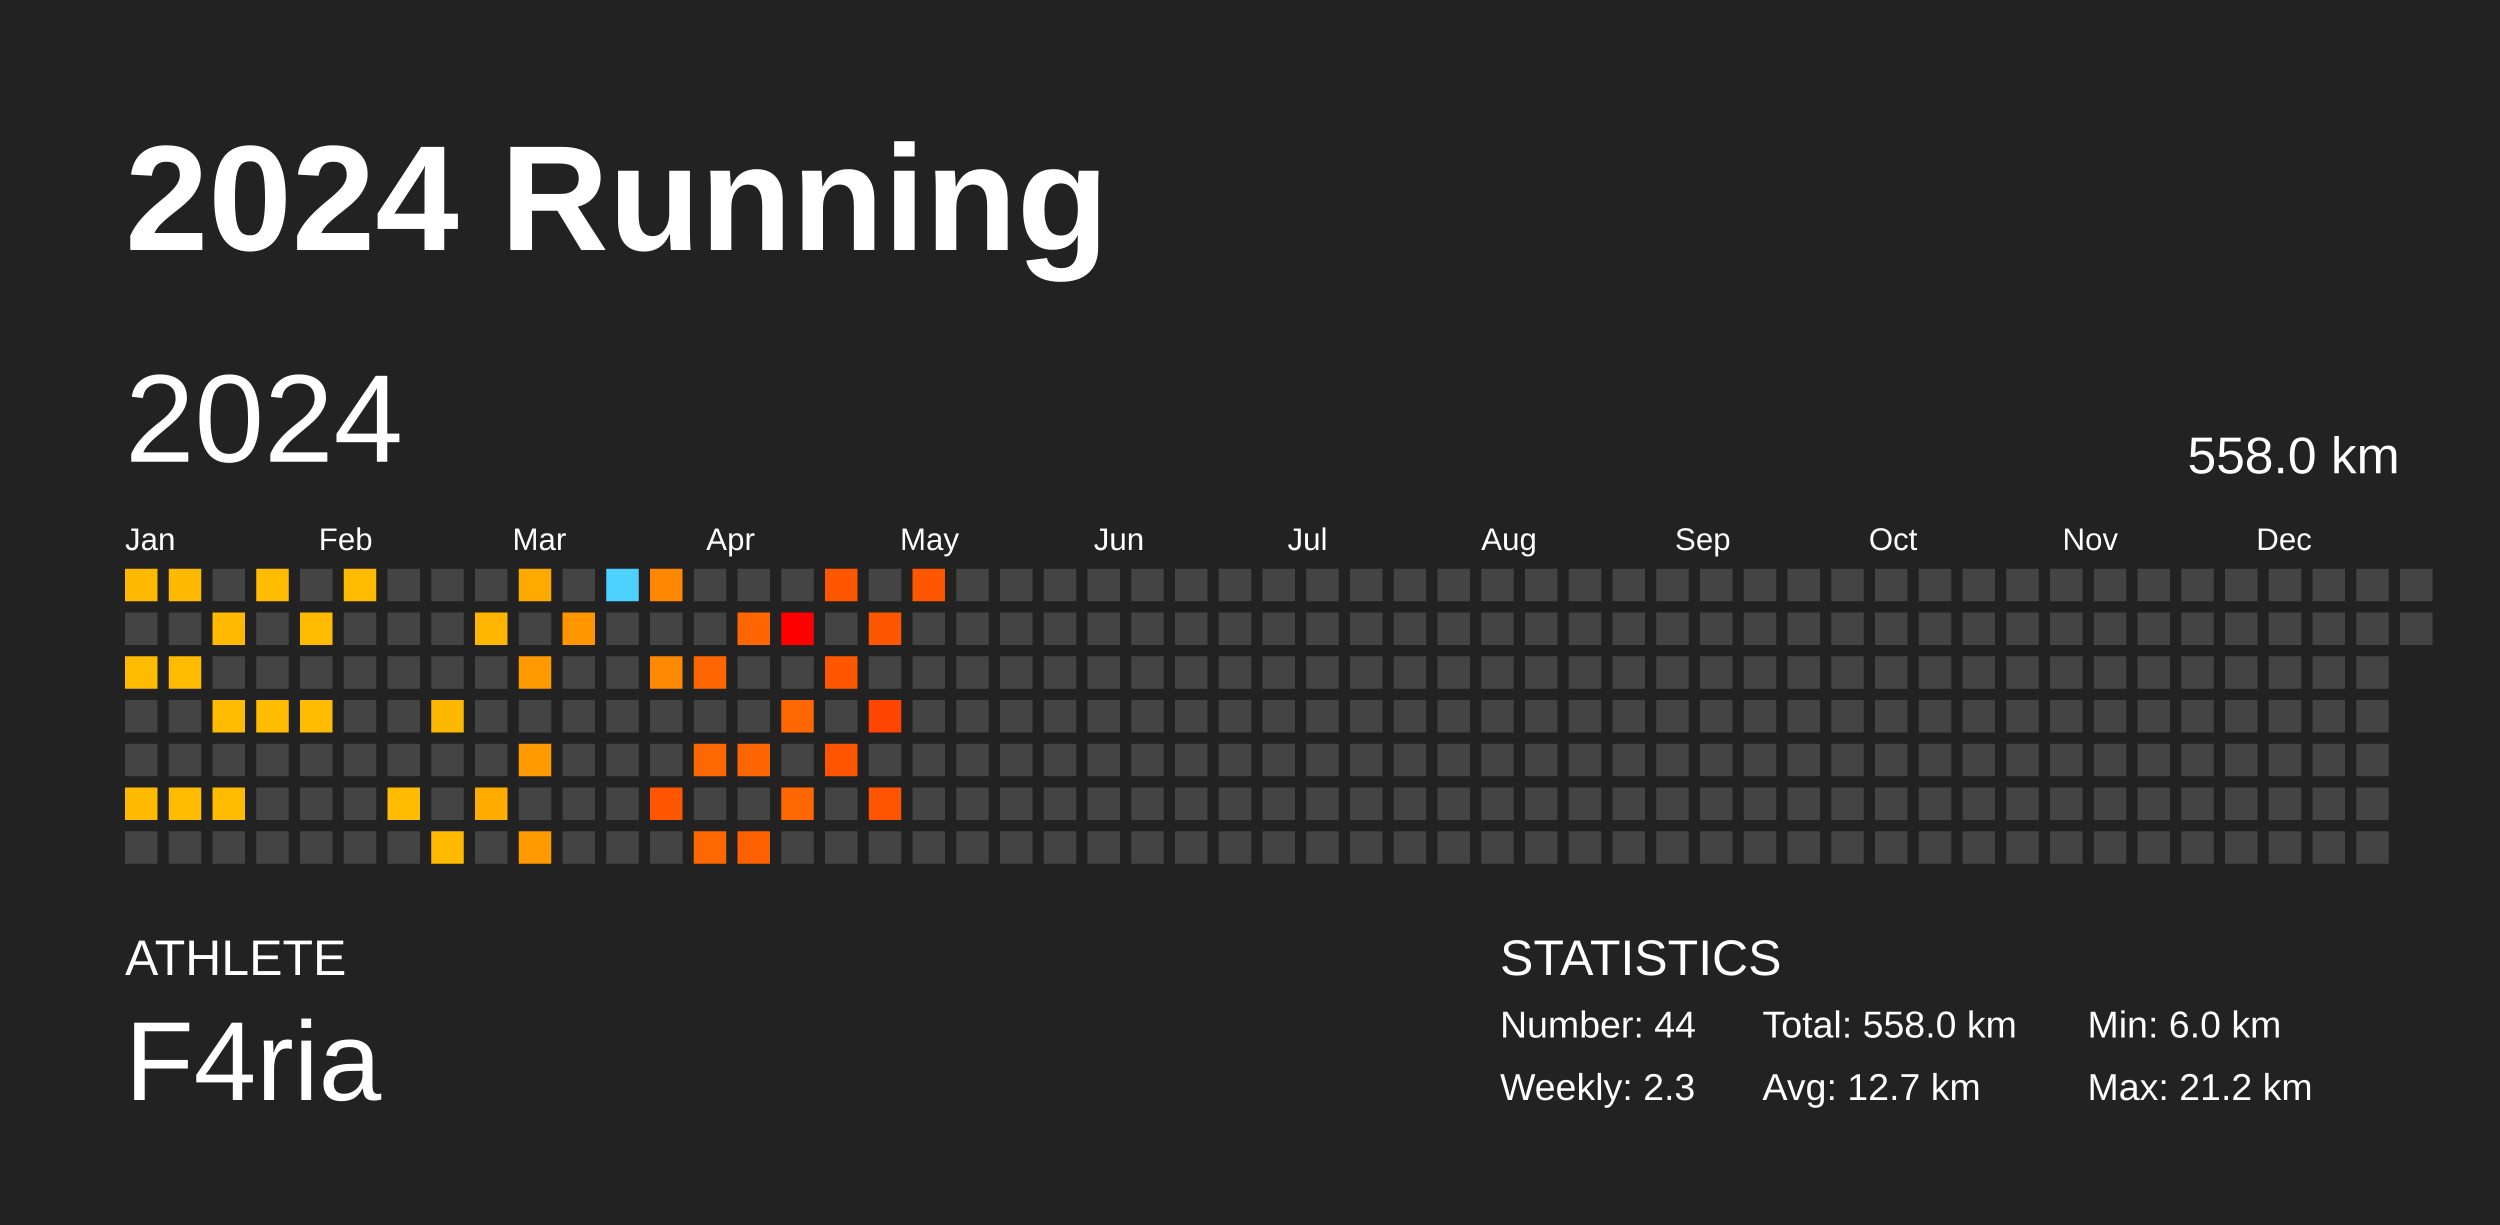
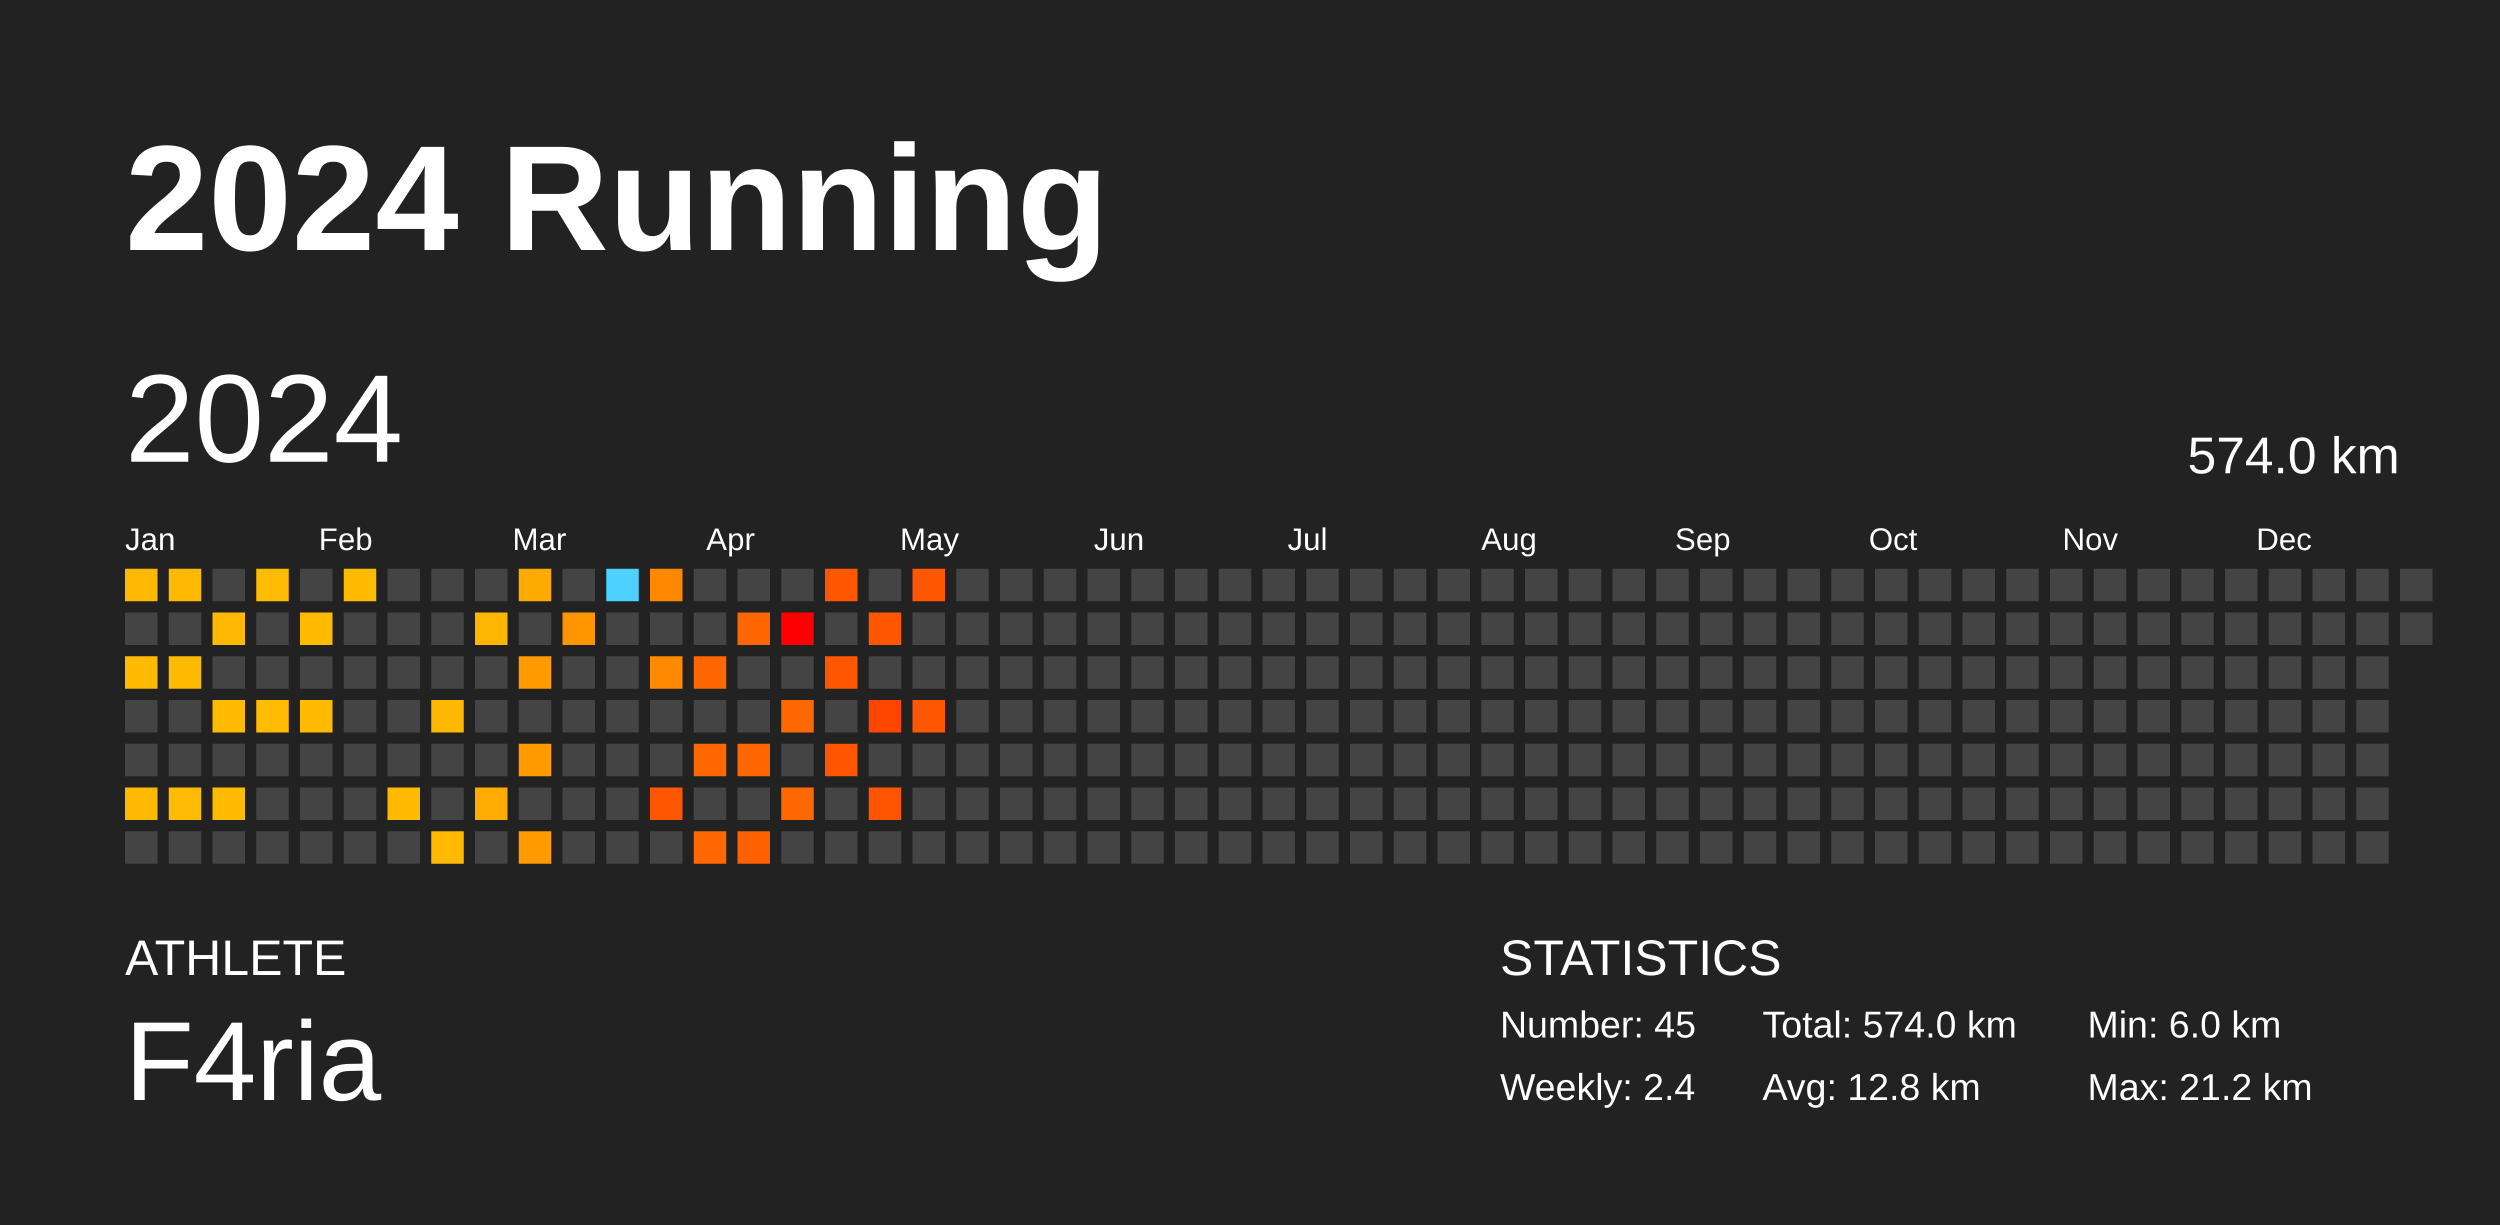
<svg xmlns="http://www.w3.org/2000/svg" baseProfile="full" height="98mm" version="1.1" viewBox="0,0,200,98" width="200mm">
  <defs />
  <rect fill="#222222" height="98" width="200" x="0" y="0" />
  <text fill="#FFFFFF" style="font-size:12px; font-family:Arial; font-weight:bold;" x="10" y="20">2024 Running</text>
  <text fill="#FFFFFF" style="font-size:4px; font-family:Arial" x="10" y="78">ATHLETE</text>
  <text fill="#FFFFFF" style="font-size:9px; font-family:Arial" x="10" y="88">F4ria</text>
  <text fill="#FFFFFF" style="font-size:4px; font-family:Arial" x="120" y="78">STATISTICS</text>
-   <text fill="#FFFFFF" style="font-size:3px; font-family:Arial" x="120" y="83">Number: 44</text>
-   <text fill="#FFFFFF" style="font-size:3px; font-family:Arial" x="120" y="88">Weekly: 2.3</text>
-   <text fill="#FFFFFF" style="font-size:3px; font-family:Arial" x="141" y="83">Total: 558.0 km</text>
-   <text fill="#FFFFFF" style="font-size:3px; font-family:Arial" x="141" y="88">Avg: 12.7 km</text>
+   <text fill="#FFFFFF" style="font-size:3px; font-family:Arial" x="120" y="83">Number: 45</text>
+   <text fill="#FFFFFF" style="font-size:3px; font-family:Arial" x="120" y="88">Weekly: 2.4</text>
+   <text fill="#FFFFFF" style="font-size:3px; font-family:Arial" x="141" y="83">Total: 574.0 km</text>
+   <text fill="#FFFFFF" style="font-size:3px; font-family:Arial" x="141" y="88">Avg: 12.8 km</text>
  <text fill="#FFFFFF" style="font-size:3px; font-family:Arial" x="167" y="83">Min: 6.0 km</text>
  <text fill="#FFFFFF" style="font-size:3px; font-family:Arial" x="167" y="88">Max: 21.2 km</text>
  <text dominant-baseline="hanging" fill="#FFFFFF" style="font-size:10.0px; font-family:Arial;" x="10" y="30">2024</text>
-   <text dominant-baseline="hanging" fill="#FFFFFF" style="font-size:4.125px; font-family:Arial;" x="175" y="35">558.0 km</text>
+   <text dominant-baseline="hanging" fill="#FFFFFF" style="font-size:4.125px; font-family:Arial;" x="175" y="35">574.0 km</text>
  <text fill="#FFFFFF" style="font-size:2.5px; font-family:Arial" x="10.0" y="44">Jan</text>
  <text fill="#FFFFFF" style="font-size:2.5px; font-family:Arial" x="25.5" y="44">Feb</text>
  <text fill="#FFFFFF" style="font-size:2.5px; font-family:Arial" x="41.0" y="44">Mar</text>
  <text fill="#FFFFFF" style="font-size:2.5px; font-family:Arial" x="56.5" y="44">Apr</text>
  <text fill="#FFFFFF" style="font-size:2.5px; font-family:Arial" x="72.0" y="44">May</text>
  <text fill="#FFFFFF" style="font-size:2.5px; font-family:Arial" x="87.5" y="44">Jun</text>
  <text fill="#FFFFFF" style="font-size:2.5px; font-family:Arial" x="103.0" y="44">Jul</text>
  <text fill="#FFFFFF" style="font-size:2.5px; font-family:Arial" x="118.5" y="44">Aug</text>
  <text fill="#FFFFFF" style="font-size:2.5px; font-family:Arial" x="134.0" y="44">Sep</text>
  <text fill="#FFFFFF" style="font-size:2.5px; font-family:Arial" x="149.5" y="44">Oct</text>
  <text fill="#FFFFFF" style="font-size:2.5px; font-family:Arial" x="165.0" y="44">Nov</text>
  <text fill="#FFFFFF" style="font-size:2.5px; font-family:Arial" x="180.5" y="44">Dec</text>
  <rect fill="#ffb900" height="2.6" width="2.6" x="10.0" y="45.5" />
  <rect fill="#444444" height="2.6" width="2.6" x="10.0" y="49.0" />
  <rect fill="#ffbb00" height="2.6" width="2.6" x="10.0" y="52.5" />
  <rect fill="#444444" height="2.6" width="2.6" x="10.0" y="56.0" />
  <rect fill="#444444" height="2.6" width="2.6" x="10.0" y="59.5" />
  <rect fill="#ffba00" height="2.6" width="2.6" x="10.0" y="63.0" />
  <rect fill="#444444" height="2.6" width="2.6" x="10.0" y="66.5" />
  <rect fill="#ffb900" height="2.6" width="2.6" x="13.5" y="45.5" />
  <rect fill="#444444" height="2.6" width="2.6" x="13.5" y="49.0" />
  <rect fill="#ffbb00" height="2.6" width="2.6" x="13.5" y="52.5" />
  <rect fill="#444444" height="2.6" width="2.6" x="13.5" y="56.0" />
  <rect fill="#444444" height="2.6" width="2.6" x="13.5" y="59.5" />
  <rect fill="#ffbc00" height="2.6" width="2.6" x="13.5" y="63.0" />
  <rect fill="#444444" height="2.6" width="2.6" x="13.5" y="66.5" />
  <rect fill="#444444" height="2.6" width="2.6" x="17.0" y="45.5" />
  <rect fill="#ffb900" height="2.6" width="2.6" x="17.0" y="49.0" />
  <rect fill="#444444" height="2.6" width="2.6" x="17.0" y="52.5" />
  <rect fill="#ffbb00" height="2.6" width="2.6" x="17.0" y="56.0" />
  <rect fill="#444444" height="2.6" width="2.6" x="17.0" y="59.5" />
  <rect fill="#ffbb00" height="2.6" width="2.6" x="17.0" y="63.0" />
  <rect fill="#444444" height="2.6" width="2.6" x="17.0" y="66.5" />
  <rect fill="#ffbc00" height="2.6" width="2.6" x="20.5" y="45.5" />
  <rect fill="#444444" height="2.6" width="2.6" x="20.5" y="49.0" />
  <rect fill="#444444" height="2.6" width="2.6" x="20.5" y="52.5" />
  <rect fill="#ffbc00" height="2.6" width="2.6" x="20.5" y="56.0" />
  <rect fill="#444444" height="2.6" width="2.6" x="20.5" y="59.5" />
  <rect fill="#444444" height="2.6" width="2.6" x="20.5" y="63.0" />
  <rect fill="#444444" height="2.6" width="2.6" x="20.5" y="66.5" />
  <rect fill="#444444" height="2.6" width="2.6" x="24.0" y="45.5" />
  <rect fill="#ffbb00" height="2.6" width="2.6" x="24.0" y="49.0" />
  <rect fill="#444444" height="2.6" width="2.6" x="24.0" y="52.5" />
  <rect fill="#ffbb00" height="2.6" width="2.6" x="24.0" y="56.0" />
  <rect fill="#444444" height="2.6" width="2.6" x="24.0" y="59.5" />
  <rect fill="#444444" height="2.6" width="2.6" x="24.0" y="63.0" />
  <rect fill="#444444" height="2.6" width="2.6" x="24.0" y="66.5" />
  <rect fill="#ffbb00" height="2.6" width="2.6" x="27.5" y="45.5" />
  <rect fill="#444444" height="2.6" width="2.6" x="27.5" y="49.0" />
  <rect fill="#444444" height="2.6" width="2.6" x="27.5" y="52.5" />
  <rect fill="#444444" height="2.6" width="2.6" x="27.5" y="56.0" />
  <rect fill="#444444" height="2.6" width="2.6" x="27.5" y="59.5" />
  <rect fill="#444444" height="2.6" width="2.6" x="27.5" y="63.0" />
  <rect fill="#444444" height="2.6" width="2.6" x="27.5" y="66.5" />
  <rect fill="#444444" height="2.6" width="2.6" x="31.0" y="45.5" />
  <rect fill="#444444" height="2.6" width="2.6" x="31.0" y="49.0" />
  <rect fill="#444444" height="2.6" width="2.6" x="31.0" y="52.5" />
  <rect fill="#444444" height="2.6" width="2.6" x="31.0" y="56.0" />
  <rect fill="#444444" height="2.6" width="2.6" x="31.0" y="59.5" />
  <rect fill="#ffbb00" height="2.6" width="2.6" x="31.0" y="63.0" />
  <rect fill="#444444" height="2.6" width="2.6" x="31.0" y="66.5" />
  <rect fill="#444444" height="2.6" width="2.6" x="34.5" y="45.5" />
  <rect fill="#444444" height="2.6" width="2.6" x="34.5" y="49.0" />
  <rect fill="#444444" height="2.6" width="2.6" x="34.5" y="52.5" />
  <rect fill="#ffb800" height="2.6" width="2.6" x="34.5" y="56.0" />
  <rect fill="#444444" height="2.6" width="2.6" x="34.5" y="59.5" />
  <rect fill="#444444" height="2.6" width="2.6" x="34.5" y="63.0" />
  <rect fill="#ffba00" height="2.6" width="2.6" x="34.5" y="66.5" />
  <rect fill="#444444" height="2.6" width="2.6" x="38.0" y="45.5" />
  <rect fill="#ffb600" height="2.6" width="2.6" x="38.0" y="49.0" />
  <rect fill="#444444" height="2.6" width="2.6" x="38.0" y="52.5" />
  <rect fill="#444444" height="2.6" width="2.6" x="38.0" y="56.0" />
  <rect fill="#444444" height="2.6" width="2.6" x="38.0" y="59.5" />
  <rect fill="#ffab00" height="2.6" width="2.6" x="38.0" y="63.0" />
  <rect fill="#444444" height="2.6" width="2.6" x="38.0" y="66.5" />
  <rect fill="#ffaa00" height="2.6" width="2.6" x="41.5" y="45.5" />
  <rect fill="#444444" height="2.6" width="2.6" x="41.5" y="49.0" />
  <rect fill="#ff9b00" height="2.6" width="2.6" x="41.5" y="52.5" />
  <rect fill="#444444" height="2.6" width="2.6" x="41.5" y="56.0" />
  <rect fill="#ff9a00" height="2.6" width="2.6" x="41.5" y="59.5" />
  <rect fill="#444444" height="2.6" width="2.6" x="41.5" y="63.0" />
  <rect fill="#ff9a00" height="2.6" width="2.6" x="41.5" y="66.5" />
  <rect fill="#444444" height="2.6" width="2.6" x="45.0" y="45.5" />
  <rect fill="#ff9600" height="2.6" width="2.6" x="45.0" y="49.0" />
  <rect fill="#444444" height="2.6" width="2.6" x="45.0" y="52.5" />
  <rect fill="#444444" height="2.6" width="2.6" x="45.0" y="56.0" />
  <rect fill="#444444" height="2.6" width="2.6" x="45.0" y="59.5" />
  <rect fill="#444444" height="2.6" width="2.6" x="45.0" y="63.0" />
  <rect fill="#444444" height="2.6" width="2.6" x="45.0" y="66.5" />
  <rect fill="#4dd2ff" height="2.6" width="2.6" x="48.5" y="45.5" />
  <rect fill="#444444" height="2.6" width="2.6" x="48.5" y="49.0" />
  <rect fill="#444444" height="2.6" width="2.6" x="48.5" y="52.5" />
  <rect fill="#444444" height="2.6" width="2.6" x="48.5" y="56.0" />
  <rect fill="#444444" height="2.6" width="2.6" x="48.5" y="59.5" />
  <rect fill="#444444" height="2.6" width="2.6" x="48.5" y="63.0" />
  <rect fill="#444444" height="2.6" width="2.6" x="48.5" y="66.5" />
  <rect fill="#ff8800" height="2.6" width="2.6" x="52.0" y="45.5" />
  <rect fill="#444444" height="2.6" width="2.6" x="52.0" y="49.0" />
  <rect fill="#ff8900" height="2.6" width="2.6" x="52.0" y="52.5" />
  <rect fill="#444444" height="2.6" width="2.6" x="52.0" y="56.0" />
  <rect fill="#444444" height="2.6" width="2.6" x="52.0" y="59.5" />
  <rect fill="#ff5700" height="2.6" width="2.6" x="52.0" y="63.0" />
  <rect fill="#444444" height="2.6" width="2.6" x="52.0" y="66.5" />
  <rect fill="#444444" height="2.6" width="2.6" x="55.5" y="45.5" />
  <rect fill="#444444" height="2.6" width="2.6" x="55.5" y="49.0" />
  <rect fill="#ff6600" height="2.6" width="2.6" x="55.5" y="52.5" />
  <rect fill="#444444" height="2.6" width="2.6" x="55.5" y="56.0" />
  <rect fill="#ff6800" height="2.6" width="2.6" x="55.5" y="59.5" />
  <rect fill="#444444" height="2.6" width="2.6" x="55.5" y="63.0" />
  <rect fill="#ff6700" height="2.6" width="2.6" x="55.5" y="66.5" />
  <rect fill="#444444" height="2.6" width="2.6" x="59.0" y="45.5" />
  <rect fill="#ff6500" height="2.6" width="2.6" x="59.0" y="49.0" />
  <rect fill="#444444" height="2.6" width="2.6" x="59.0" y="52.5" />
  <rect fill="#444444" height="2.6" width="2.6" x="59.0" y="56.0" />
  <rect fill="#ff6500" height="2.6" width="2.6" x="59.0" y="59.5" />
  <rect fill="#444444" height="2.6" width="2.6" x="59.0" y="63.0" />
  <rect fill="#ff6000" height="2.6" width="2.6" x="59.0" y="66.5" />
  <rect fill="#444444" height="2.6" width="2.6" x="62.5" y="45.5" />
  <rect fill="red" height="2.6" width="2.6" x="62.5" y="49.0" />
  <rect fill="#444444" height="2.6" width="2.6" x="62.5" y="52.5" />
  <rect fill="#ff6700" height="2.6" width="2.6" x="62.5" y="56.0" />
  <rect fill="#444444" height="2.6" width="2.6" x="62.5" y="59.5" />
  <rect fill="#ff6700" height="2.6" width="2.6" x="62.5" y="63.0" />
  <rect fill="#444444" height="2.6" width="2.6" x="62.5" y="66.5" />
  <rect fill="#ff5700" height="2.6" width="2.6" x="66.0" y="45.5" />
  <rect fill="#444444" height="2.6" width="2.6" x="66.0" y="49.0" />
  <rect fill="#ff5700" height="2.6" width="2.6" x="66.0" y="52.5" />
  <rect fill="#444444" height="2.6" width="2.6" x="66.0" y="56.0" />
  <rect fill="#ff5400" height="2.6" width="2.6" x="66.0" y="59.5" />
  <rect fill="#444444" height="2.6" width="2.6" x="66.0" y="63.0" />
  <rect fill="#444444" height="2.6" width="2.6" x="66.0" y="66.5" />
  <rect fill="#444444" height="2.6" width="2.6" x="69.5" y="45.5" />
  <rect fill="#ff5600" height="2.6" width="2.6" x="69.5" y="49.0" />
  <rect fill="#444444" height="2.6" width="2.6" x="69.5" y="52.5" />
  <rect fill="#ff4500" height="2.6" width="2.6" x="69.5" y="56.0" />
  <rect fill="#444444" height="2.6" width="2.6" x="69.5" y="59.5" />
  <rect fill="#ff5500" height="2.6" width="2.6" x="69.5" y="63.0" />
  <rect fill="#444444" height="2.6" width="2.6" x="69.5" y="66.5" />
  <rect fill="#ff5700" height="2.6" width="2.6" x="73.0" y="45.5" />
  <rect fill="#444444" height="2.6" width="2.6" x="73.0" y="49.0" />
  <rect fill="#444444" height="2.6" width="2.6" x="73.0" y="52.5" />
-   <rect fill="#444444" height="2.6" width="2.6" x="73.0" y="56.0" />
+   <rect fill="#ff5700" height="2.6" width="2.6" x="73.0" y="56.0" />
  <rect fill="#444444" height="2.6" width="2.6" x="73.0" y="59.5" />
  <rect fill="#444444" height="2.6" width="2.6" x="73.0" y="63.0" />
  <rect fill="#444444" height="2.6" width="2.6" x="73.0" y="66.5" />
  <rect fill="#444444" height="2.6" width="2.6" x="76.5" y="45.5" />
  <rect fill="#444444" height="2.6" width="2.6" x="76.5" y="49.0" />
  <rect fill="#444444" height="2.6" width="2.6" x="76.5" y="52.5" />
  <rect fill="#444444" height="2.6" width="2.6" x="76.5" y="56.0" />
  <rect fill="#444444" height="2.6" width="2.6" x="76.5" y="59.5" />
  <rect fill="#444444" height="2.6" width="2.6" x="76.5" y="63.0" />
  <rect fill="#444444" height="2.6" width="2.6" x="76.5" y="66.5" />
  <rect fill="#444444" height="2.6" width="2.6" x="80.0" y="45.5" />
  <rect fill="#444444" height="2.6" width="2.6" x="80.0" y="49.0" />
  <rect fill="#444444" height="2.6" width="2.6" x="80.0" y="52.5" />
  <rect fill="#444444" height="2.6" width="2.6" x="80.0" y="56.0" />
  <rect fill="#444444" height="2.6" width="2.6" x="80.0" y="59.5" />
  <rect fill="#444444" height="2.6" width="2.6" x="80.0" y="63.0" />
  <rect fill="#444444" height="2.6" width="2.6" x="80.0" y="66.5" />
  <rect fill="#444444" height="2.6" width="2.6" x="83.5" y="45.5" />
  <rect fill="#444444" height="2.6" width="2.6" x="83.5" y="49.0" />
  <rect fill="#444444" height="2.6" width="2.6" x="83.5" y="52.5" />
  <rect fill="#444444" height="2.6" width="2.6" x="83.5" y="56.0" />
  <rect fill="#444444" height="2.6" width="2.6" x="83.5" y="59.5" />
  <rect fill="#444444" height="2.6" width="2.6" x="83.5" y="63.0" />
  <rect fill="#444444" height="2.6" width="2.6" x="83.5" y="66.5" />
  <rect fill="#444444" height="2.6" width="2.6" x="87.0" y="45.5" />
  <rect fill="#444444" height="2.6" width="2.6" x="87.0" y="49.0" />
  <rect fill="#444444" height="2.6" width="2.6" x="87.0" y="52.5" />
  <rect fill="#444444" height="2.6" width="2.6" x="87.0" y="56.0" />
  <rect fill="#444444" height="2.6" width="2.6" x="87.0" y="59.5" />
  <rect fill="#444444" height="2.6" width="2.6" x="87.0" y="63.0" />
  <rect fill="#444444" height="2.6" width="2.6" x="87.0" y="66.5" />
  <rect fill="#444444" height="2.6" width="2.6" x="90.5" y="45.5" />
  <rect fill="#444444" height="2.6" width="2.6" x="90.5" y="49.0" />
  <rect fill="#444444" height="2.6" width="2.6" x="90.5" y="52.5" />
  <rect fill="#444444" height="2.6" width="2.6" x="90.5" y="56.0" />
  <rect fill="#444444" height="2.6" width="2.6" x="90.5" y="59.5" />
  <rect fill="#444444" height="2.6" width="2.6" x="90.5" y="63.0" />
  <rect fill="#444444" height="2.6" width="2.6" x="90.5" y="66.5" />
  <rect fill="#444444" height="2.6" width="2.6" x="94.0" y="45.5" />
  <rect fill="#444444" height="2.6" width="2.6" x="94.0" y="49.0" />
  <rect fill="#444444" height="2.6" width="2.6" x="94.0" y="52.5" />
  <rect fill="#444444" height="2.6" width="2.6" x="94.0" y="56.0" />
  <rect fill="#444444" height="2.6" width="2.6" x="94.0" y="59.5" />
  <rect fill="#444444" height="2.6" width="2.6" x="94.0" y="63.0" />
  <rect fill="#444444" height="2.6" width="2.6" x="94.0" y="66.5" />
  <rect fill="#444444" height="2.6" width="2.6" x="97.5" y="45.5" />
  <rect fill="#444444" height="2.6" width="2.6" x="97.5" y="49.0" />
  <rect fill="#444444" height="2.6" width="2.6" x="97.5" y="52.5" />
  <rect fill="#444444" height="2.6" width="2.6" x="97.5" y="56.0" />
  <rect fill="#444444" height="2.6" width="2.6" x="97.5" y="59.5" />
  <rect fill="#444444" height="2.6" width="2.6" x="97.5" y="63.0" />
  <rect fill="#444444" height="2.6" width="2.6" x="97.5" y="66.5" />
  <rect fill="#444444" height="2.6" width="2.6" x="101.0" y="45.5" />
  <rect fill="#444444" height="2.6" width="2.6" x="101.0" y="49.0" />
  <rect fill="#444444" height="2.6" width="2.6" x="101.0" y="52.5" />
  <rect fill="#444444" height="2.6" width="2.6" x="101.0" y="56.0" />
  <rect fill="#444444" height="2.6" width="2.6" x="101.0" y="59.5" />
  <rect fill="#444444" height="2.6" width="2.6" x="101.0" y="63.0" />
  <rect fill="#444444" height="2.6" width="2.6" x="101.0" y="66.5" />
  <rect fill="#444444" height="2.6" width="2.6" x="104.5" y="45.5" />
  <rect fill="#444444" height="2.6" width="2.6" x="104.5" y="49.0" />
  <rect fill="#444444" height="2.6" width="2.6" x="104.5" y="52.5" />
  <rect fill="#444444" height="2.6" width="2.6" x="104.5" y="56.0" />
  <rect fill="#444444" height="2.6" width="2.6" x="104.5" y="59.5" />
  <rect fill="#444444" height="2.6" width="2.6" x="104.5" y="63.0" />
  <rect fill="#444444" height="2.6" width="2.6" x="104.5" y="66.5" />
  <rect fill="#444444" height="2.6" width="2.6" x="108.0" y="45.5" />
  <rect fill="#444444" height="2.6" width="2.6" x="108.0" y="49.0" />
  <rect fill="#444444" height="2.6" width="2.6" x="108.0" y="52.5" />
  <rect fill="#444444" height="2.6" width="2.6" x="108.0" y="56.0" />
  <rect fill="#444444" height="2.6" width="2.6" x="108.0" y="59.5" />
  <rect fill="#444444" height="2.6" width="2.6" x="108.0" y="63.0" />
  <rect fill="#444444" height="2.6" width="2.6" x="108.0" y="66.5" />
  <rect fill="#444444" height="2.6" width="2.6" x="111.5" y="45.5" />
  <rect fill="#444444" height="2.6" width="2.6" x="111.5" y="49.0" />
  <rect fill="#444444" height="2.6" width="2.6" x="111.5" y="52.5" />
  <rect fill="#444444" height="2.6" width="2.6" x="111.5" y="56.0" />
  <rect fill="#444444" height="2.6" width="2.6" x="111.5" y="59.5" />
  <rect fill="#444444" height="2.6" width="2.6" x="111.5" y="63.0" />
  <rect fill="#444444" height="2.6" width="2.6" x="111.5" y="66.5" />
  <rect fill="#444444" height="2.6" width="2.6" x="115.0" y="45.5" />
  <rect fill="#444444" height="2.6" width="2.6" x="115.0" y="49.0" />
  <rect fill="#444444" height="2.6" width="2.6" x="115.0" y="52.5" />
  <rect fill="#444444" height="2.6" width="2.6" x="115.0" y="56.0" />
  <rect fill="#444444" height="2.6" width="2.6" x="115.0" y="59.5" />
  <rect fill="#444444" height="2.6" width="2.6" x="115.0" y="63.0" />
  <rect fill="#444444" height="2.6" width="2.6" x="115.0" y="66.5" />
  <rect fill="#444444" height="2.6" width="2.6" x="118.5" y="45.5" />
  <rect fill="#444444" height="2.6" width="2.6" x="118.5" y="49.0" />
  <rect fill="#444444" height="2.6" width="2.6" x="118.5" y="52.5" />
  <rect fill="#444444" height="2.6" width="2.6" x="118.5" y="56.0" />
  <rect fill="#444444" height="2.6" width="2.6" x="118.5" y="59.5" />
  <rect fill="#444444" height="2.6" width="2.6" x="118.5" y="63.0" />
  <rect fill="#444444" height="2.6" width="2.6" x="118.5" y="66.5" />
  <rect fill="#444444" height="2.6" width="2.6" x="122.0" y="45.5" />
  <rect fill="#444444" height="2.6" width="2.6" x="122.0" y="49.0" />
  <rect fill="#444444" height="2.6" width="2.6" x="122.0" y="52.5" />
  <rect fill="#444444" height="2.6" width="2.6" x="122.0" y="56.0" />
  <rect fill="#444444" height="2.6" width="2.6" x="122.0" y="59.5" />
  <rect fill="#444444" height="2.6" width="2.6" x="122.0" y="63.0" />
  <rect fill="#444444" height="2.6" width="2.6" x="122.0" y="66.5" />
  <rect fill="#444444" height="2.6" width="2.6" x="125.5" y="45.5" />
  <rect fill="#444444" height="2.6" width="2.6" x="125.5" y="49.0" />
  <rect fill="#444444" height="2.6" width="2.6" x="125.5" y="52.5" />
  <rect fill="#444444" height="2.6" width="2.6" x="125.5" y="56.0" />
  <rect fill="#444444" height="2.6" width="2.6" x="125.5" y="59.5" />
  <rect fill="#444444" height="2.6" width="2.6" x="125.5" y="63.0" />
  <rect fill="#444444" height="2.6" width="2.6" x="125.5" y="66.5" />
  <rect fill="#444444" height="2.6" width="2.6" x="129.0" y="45.5" />
  <rect fill="#444444" height="2.6" width="2.6" x="129.0" y="49.0" />
  <rect fill="#444444" height="2.6" width="2.6" x="129.0" y="52.5" />
  <rect fill="#444444" height="2.6" width="2.6" x="129.0" y="56.0" />
  <rect fill="#444444" height="2.6" width="2.6" x="129.0" y="59.5" />
  <rect fill="#444444" height="2.6" width="2.6" x="129.0" y="63.0" />
  <rect fill="#444444" height="2.6" width="2.6" x="129.0" y="66.5" />
  <rect fill="#444444" height="2.6" width="2.6" x="132.5" y="45.5" />
  <rect fill="#444444" height="2.6" width="2.6" x="132.5" y="49.0" />
  <rect fill="#444444" height="2.6" width="2.6" x="132.5" y="52.5" />
  <rect fill="#444444" height="2.6" width="2.6" x="132.5" y="56.0" />
  <rect fill="#444444" height="2.6" width="2.6" x="132.5" y="59.5" />
  <rect fill="#444444" height="2.6" width="2.6" x="132.5" y="63.0" />
  <rect fill="#444444" height="2.6" width="2.6" x="132.5" y="66.5" />
  <rect fill="#444444" height="2.6" width="2.6" x="136.0" y="45.5" />
  <rect fill="#444444" height="2.6" width="2.6" x="136.0" y="49.0" />
  <rect fill="#444444" height="2.6" width="2.6" x="136.0" y="52.5" />
  <rect fill="#444444" height="2.6" width="2.6" x="136.0" y="56.0" />
  <rect fill="#444444" height="2.6" width="2.6" x="136.0" y="59.5" />
  <rect fill="#444444" height="2.6" width="2.6" x="136.0" y="63.0" />
  <rect fill="#444444" height="2.6" width="2.6" x="136.0" y="66.5" />
  <rect fill="#444444" height="2.6" width="2.6" x="139.5" y="45.5" />
  <rect fill="#444444" height="2.6" width="2.6" x="139.5" y="49.0" />
  <rect fill="#444444" height="2.6" width="2.6" x="139.5" y="52.5" />
  <rect fill="#444444" height="2.6" width="2.6" x="139.5" y="56.0" />
  <rect fill="#444444" height="2.6" width="2.6" x="139.5" y="59.5" />
  <rect fill="#444444" height="2.6" width="2.6" x="139.5" y="63.0" />
  <rect fill="#444444" height="2.6" width="2.6" x="139.5" y="66.5" />
  <rect fill="#444444" height="2.6" width="2.6" x="143.0" y="45.5" />
  <rect fill="#444444" height="2.6" width="2.6" x="143.0" y="49.0" />
  <rect fill="#444444" height="2.6" width="2.6" x="143.0" y="52.5" />
  <rect fill="#444444" height="2.6" width="2.6" x="143.0" y="56.0" />
  <rect fill="#444444" height="2.6" width="2.6" x="143.0" y="59.5" />
  <rect fill="#444444" height="2.6" width="2.6" x="143.0" y="63.0" />
  <rect fill="#444444" height="2.6" width="2.6" x="143.0" y="66.5" />
  <rect fill="#444444" height="2.6" width="2.6" x="146.5" y="45.5" />
  <rect fill="#444444" height="2.6" width="2.6" x="146.5" y="49.0" />
  <rect fill="#444444" height="2.6" width="2.6" x="146.5" y="52.5" />
  <rect fill="#444444" height="2.6" width="2.6" x="146.5" y="56.0" />
  <rect fill="#444444" height="2.6" width="2.6" x="146.5" y="59.5" />
  <rect fill="#444444" height="2.6" width="2.6" x="146.5" y="63.0" />
  <rect fill="#444444" height="2.6" width="2.6" x="146.5" y="66.5" />
  <rect fill="#444444" height="2.6" width="2.6" x="150.0" y="45.5" />
  <rect fill="#444444" height="2.6" width="2.6" x="150.0" y="49.0" />
  <rect fill="#444444" height="2.6" width="2.6" x="150.0" y="52.5" />
  <rect fill="#444444" height="2.6" width="2.6" x="150.0" y="56.0" />
  <rect fill="#444444" height="2.6" width="2.6" x="150.0" y="59.5" />
  <rect fill="#444444" height="2.6" width="2.6" x="150.0" y="63.0" />
  <rect fill="#444444" height="2.6" width="2.6" x="150.0" y="66.5" />
  <rect fill="#444444" height="2.6" width="2.6" x="153.5" y="45.5" />
  <rect fill="#444444" height="2.6" width="2.6" x="153.5" y="49.0" />
  <rect fill="#444444" height="2.6" width="2.6" x="153.5" y="52.5" />
  <rect fill="#444444" height="2.6" width="2.6" x="153.5" y="56.0" />
  <rect fill="#444444" height="2.6" width="2.6" x="153.5" y="59.5" />
  <rect fill="#444444" height="2.6" width="2.6" x="153.5" y="63.0" />
  <rect fill="#444444" height="2.6" width="2.6" x="153.5" y="66.5" />
  <rect fill="#444444" height="2.6" width="2.6" x="157.0" y="45.5" />
  <rect fill="#444444" height="2.6" width="2.6" x="157.0" y="49.0" />
  <rect fill="#444444" height="2.6" width="2.6" x="157.0" y="52.5" />
  <rect fill="#444444" height="2.6" width="2.6" x="157.0" y="56.0" />
  <rect fill="#444444" height="2.6" width="2.6" x="157.0" y="59.5" />
  <rect fill="#444444" height="2.6" width="2.6" x="157.0" y="63.0" />
  <rect fill="#444444" height="2.6" width="2.6" x="157.0" y="66.5" />
  <rect fill="#444444" height="2.6" width="2.6" x="160.5" y="45.5" />
  <rect fill="#444444" height="2.6" width="2.6" x="160.5" y="49.0" />
  <rect fill="#444444" height="2.6" width="2.6" x="160.5" y="52.5" />
  <rect fill="#444444" height="2.6" width="2.6" x="160.5" y="56.0" />
  <rect fill="#444444" height="2.6" width="2.6" x="160.5" y="59.5" />
  <rect fill="#444444" height="2.6" width="2.6" x="160.5" y="63.0" />
  <rect fill="#444444" height="2.6" width="2.6" x="160.5" y="66.5" />
  <rect fill="#444444" height="2.6" width="2.6" x="164.0" y="45.5" />
  <rect fill="#444444" height="2.6" width="2.6" x="164.0" y="49.0" />
  <rect fill="#444444" height="2.6" width="2.6" x="164.0" y="52.5" />
  <rect fill="#444444" height="2.6" width="2.6" x="164.0" y="56.0" />
  <rect fill="#444444" height="2.6" width="2.6" x="164.0" y="59.5" />
  <rect fill="#444444" height="2.6" width="2.6" x="164.0" y="63.0" />
  <rect fill="#444444" height="2.6" width="2.6" x="164.0" y="66.5" />
  <rect fill="#444444" height="2.6" width="2.6" x="167.5" y="45.5" />
  <rect fill="#444444" height="2.6" width="2.6" x="167.5" y="49.0" />
  <rect fill="#444444" height="2.6" width="2.6" x="167.5" y="52.5" />
  <rect fill="#444444" height="2.6" width="2.6" x="167.5" y="56.0" />
  <rect fill="#444444" height="2.6" width="2.6" x="167.5" y="59.5" />
  <rect fill="#444444" height="2.6" width="2.6" x="167.5" y="63.0" />
  <rect fill="#444444" height="2.6" width="2.6" x="167.5" y="66.5" />
  <rect fill="#444444" height="2.6" width="2.6" x="171.0" y="45.5" />
  <rect fill="#444444" height="2.6" width="2.6" x="171.0" y="49.0" />
  <rect fill="#444444" height="2.6" width="2.6" x="171.0" y="52.5" />
  <rect fill="#444444" height="2.6" width="2.6" x="171.0" y="56.0" />
  <rect fill="#444444" height="2.6" width="2.6" x="171.0" y="59.5" />
  <rect fill="#444444" height="2.6" width="2.6" x="171.0" y="63.0" />
  <rect fill="#444444" height="2.6" width="2.6" x="171.0" y="66.5" />
  <rect fill="#444444" height="2.6" width="2.6" x="174.5" y="45.5" />
  <rect fill="#444444" height="2.6" width="2.6" x="174.5" y="49.0" />
  <rect fill="#444444" height="2.6" width="2.6" x="174.5" y="52.5" />
  <rect fill="#444444" height="2.6" width="2.6" x="174.5" y="56.0" />
  <rect fill="#444444" height="2.6" width="2.6" x="174.5" y="59.5" />
  <rect fill="#444444" height="2.6" width="2.6" x="174.5" y="63.0" />
  <rect fill="#444444" height="2.6" width="2.6" x="174.5" y="66.5" />
  <rect fill="#444444" height="2.6" width="2.6" x="178.0" y="45.5" />
  <rect fill="#444444" height="2.6" width="2.6" x="178.0" y="49.0" />
  <rect fill="#444444" height="2.6" width="2.6" x="178.0" y="52.5" />
  <rect fill="#444444" height="2.6" width="2.6" x="178.0" y="56.0" />
  <rect fill="#444444" height="2.6" width="2.6" x="178.0" y="59.5" />
  <rect fill="#444444" height="2.6" width="2.6" x="178.0" y="63.0" />
  <rect fill="#444444" height="2.6" width="2.6" x="178.0" y="66.5" />
  <rect fill="#444444" height="2.6" width="2.6" x="181.5" y="45.5" />
  <rect fill="#444444" height="2.6" width="2.6" x="181.5" y="49.0" />
  <rect fill="#444444" height="2.6" width="2.6" x="181.5" y="52.5" />
  <rect fill="#444444" height="2.6" width="2.6" x="181.5" y="56.0" />
  <rect fill="#444444" height="2.6" width="2.6" x="181.5" y="59.5" />
  <rect fill="#444444" height="2.6" width="2.6" x="181.5" y="63.0" />
  <rect fill="#444444" height="2.6" width="2.6" x="181.5" y="66.5" />
  <rect fill="#444444" height="2.6" width="2.6" x="185.0" y="45.5" />
  <rect fill="#444444" height="2.6" width="2.6" x="185.0" y="49.0" />
  <rect fill="#444444" height="2.6" width="2.6" x="185.0" y="52.5" />
  <rect fill="#444444" height="2.6" width="2.6" x="185.0" y="56.0" />
  <rect fill="#444444" height="2.6" width="2.6" x="185.0" y="59.5" />
  <rect fill="#444444" height="2.6" width="2.6" x="185.0" y="63.0" />
  <rect fill="#444444" height="2.6" width="2.6" x="185.0" y="66.5" />
  <rect fill="#444444" height="2.6" width="2.6" x="188.5" y="45.5" />
  <rect fill="#444444" height="2.6" width="2.6" x="188.5" y="49.0" />
  <rect fill="#444444" height="2.6" width="2.6" x="188.5" y="52.5" />
  <rect fill="#444444" height="2.6" width="2.6" x="188.5" y="56.0" />
  <rect fill="#444444" height="2.6" width="2.6" x="188.5" y="59.5" />
  <rect fill="#444444" height="2.6" width="2.6" x="188.5" y="63.0" />
  <rect fill="#444444" height="2.6" width="2.6" x="188.5" y="66.5" />
  <rect fill="#444444" height="2.6" width="2.6" x="192.0" y="45.5" />
  <rect fill="#444444" height="2.6" width="2.6" x="192.0" y="49.0" />
</svg>
